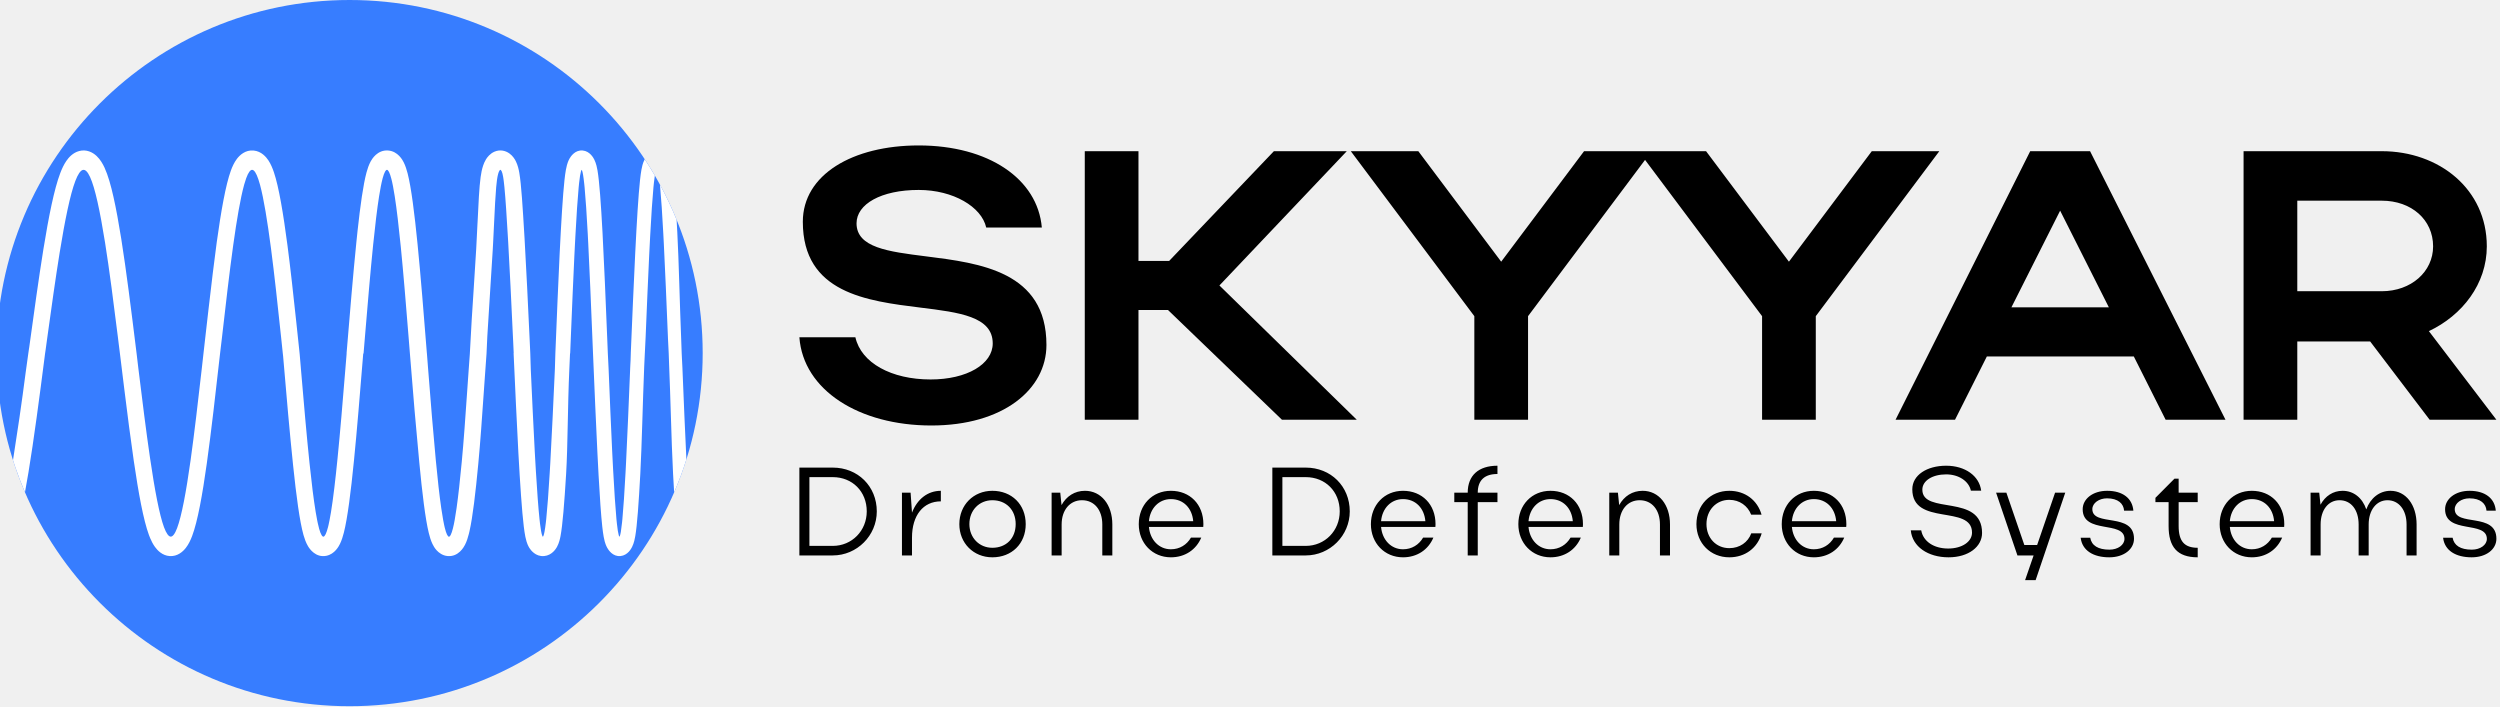
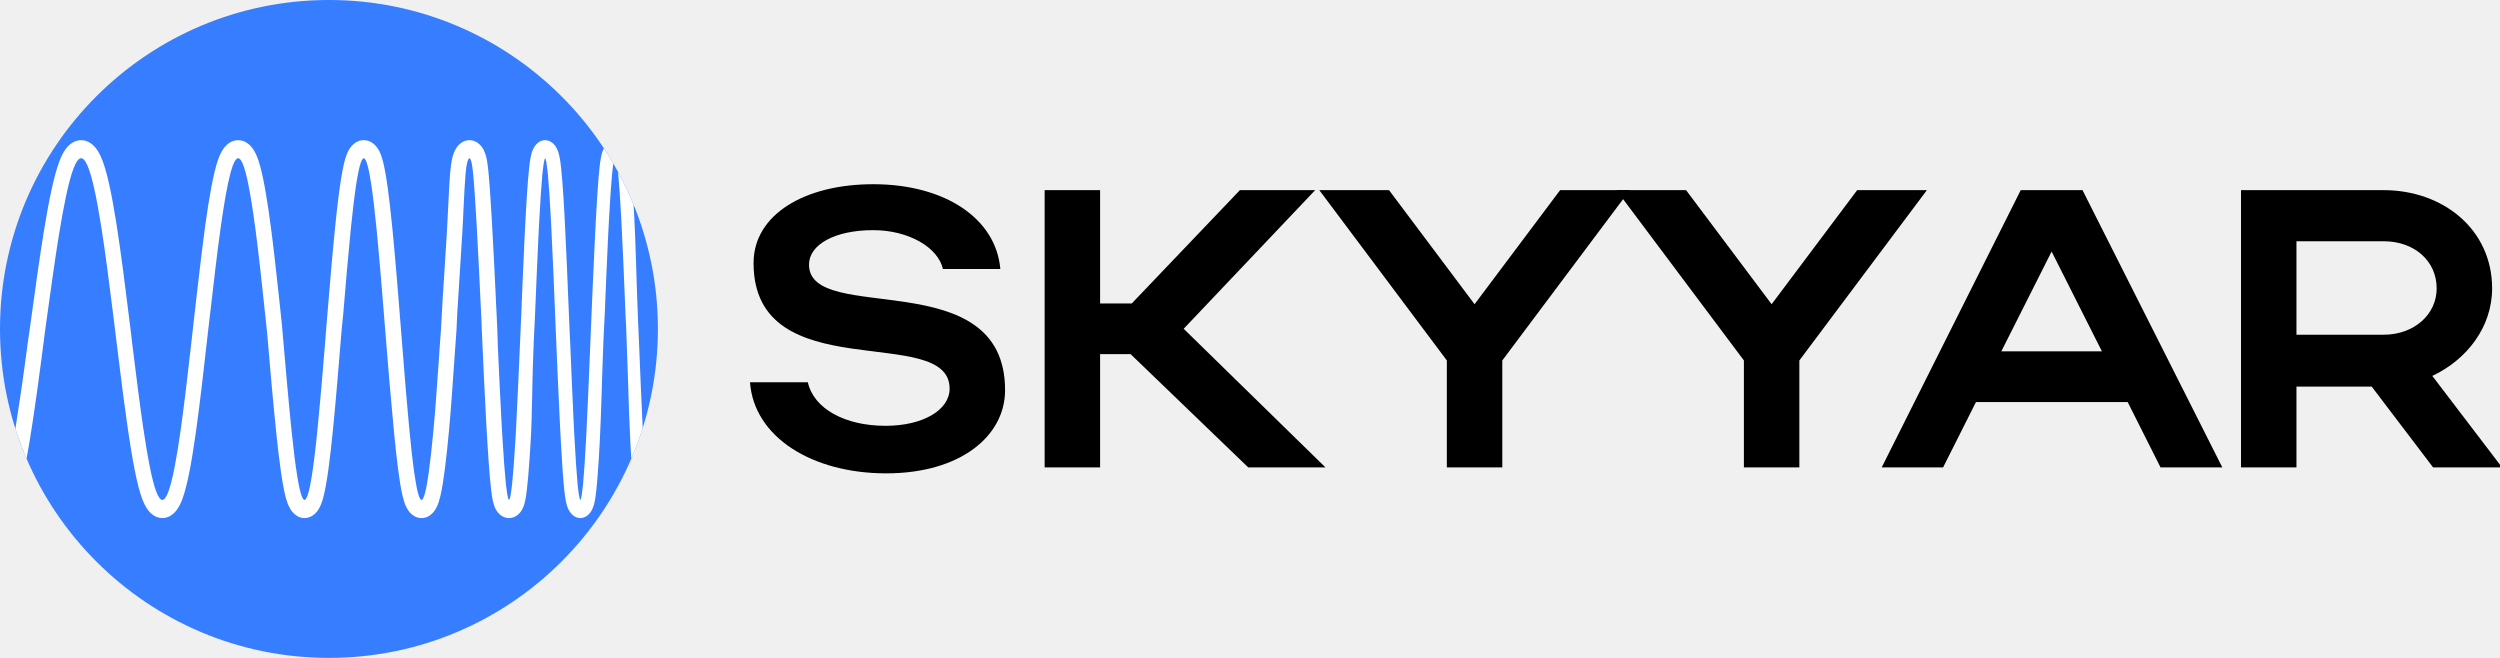
- <svg xmlns="http://www.w3.org/2000/svg" viewBox="0 0 177 50" width="177" height="50" fill="none">
+ <svg xmlns="http://www.w3.org/2000/svg" width="190" height="50" viewBox="0 0 190 50" fill="none">
+   <g clip-path="url(#clip0_262_168)">
+     <g clip-path="url(#clip1_262_168)">
+       <path d="M50 25C50 38.807 38.807 50 25 50C11.193 50 0 38.807 0 25C0 11.193 11.193 0 25 0C38.807 0 50 11.193 50 25Z" fill="#377DFF" />
+       <path fill-rule="evenodd" clip-rule="evenodd" d="M17.531 13.096C17.533 13.087 17.536 13.079 17.538 13.07L17.531 13.096Z" fill="white" />
+       <path fill-rule="evenodd" clip-rule="evenodd" d="M47.745 29.372V29.372C47.745 29.366 47.745 29.36 47.745 29.355C47.745 29.36 47.745 29.366 47.745 29.372Z" fill="white" />
+       <path d="M45.961 23.848C46.044 21.807 46.128 19.813 46.211 18.082C46.225 17.799 46.239 17.523 46.253 17.255C46.264 17.044 46.275 16.837 46.286 16.637C46.362 15.225 46.438 14.067 46.514 13.266C46.525 13.149 46.536 13.039 46.547 12.937C46.568 12.739 46.59 12.572 46.611 12.436L46.612 12.428C46.384 12.036 46.145 11.65 45.896 11.272C45.81 11.436 45.762 11.596 45.738 11.684C45.707 11.797 45.683 11.912 45.664 12.016C45.626 12.226 45.593 12.475 45.563 12.748C45.446 13.826 45.333 15.705 45.22 17.995L45.22 17.998C45.119 20.082 45.01 22.543 44.91 25.001C44.909 25.02 44.865 26.092 44.865 26.11L44.864 26.117C44.864 26.133 44.863 26.149 44.862 26.165C44.765 28.541 44.67 30.845 44.574 32.757C44.562 32.999 44.55 33.235 44.537 33.464C44.463 34.84 44.389 35.96 44.316 36.743C44.307 36.831 44.299 36.915 44.291 36.995C44.262 37.269 44.234 37.491 44.205 37.656C44.183 37.785 44.161 37.878 44.139 37.936C44.128 37.966 44.118 37.984 44.11 37.994C44.108 37.997 44.106 37.998 44.105 37.999L44.104 37.998C44.104 37.998 44.102 37.997 44.101 37.996C44.098 37.992 44.093 37.986 44.088 37.977C44.078 37.959 44.068 37.932 44.057 37.895C44.035 37.822 44.013 37.716 43.99 37.575C43.969 37.439 43.948 37.272 43.926 37.075C43.915 36.973 43.904 36.863 43.893 36.745C43.817 35.946 43.742 34.788 43.666 33.376L43.659 33.255C43.65 33.093 43.641 32.927 43.632 32.759C43.62 32.522 43.608 32.278 43.596 32.029L43.596 32.029L43.596 32.029L43.595 32.021L43.595 32.017L43.591 31.931C43.508 30.2 43.424 28.206 43.34 26.165L43.309 25.522L43.309 25.517C43.294 25.204 43.279 24.892 43.278 24.868C43.265 24.543 43.252 24.219 43.238 23.896C43.128 21.184 43.019 18.543 42.908 16.465C42.799 14.437 42.684 12.832 42.552 12.067C42.526 11.914 42.467 11.581 42.324 11.298C42.296 11.241 42.219 11.094 42.087 10.954C41.954 10.815 41.763 10.682 41.509 10.657C41.233 10.629 41.017 10.739 40.861 10.872C40.706 11.005 40.61 11.161 40.57 11.232C40.469 11.412 40.416 11.593 40.389 11.688C40.358 11.802 40.334 11.918 40.315 12.023C40.277 12.233 40.244 12.483 40.214 12.757C40.096 13.836 39.983 15.715 39.87 18.005V18.008C39.77 20.092 39.669 22.553 39.569 25.012C39.461 27.387 39.319 30.845 39.212 32.757C39.198 32.999 39.184 33.235 39.17 33.464C39.088 34.84 39.006 35.96 38.923 36.743C38.914 36.831 38.905 36.915 38.896 36.995C38.864 37.269 38.832 37.49 38.8 37.655C38.775 37.784 38.751 37.877 38.727 37.935C38.715 37.965 38.703 37.983 38.694 37.993C38.69 37.998 38.688 37.999 38.686 38H38.685C38.682 37.999 38.675 37.995 38.663 37.976C38.652 37.958 38.64 37.931 38.628 37.894C38.604 37.822 38.579 37.715 38.554 37.574C38.53 37.438 38.507 37.272 38.483 37.075C38.47 36.973 38.458 36.863 38.445 36.745C38.361 35.945 38.277 34.787 38.192 33.376C38.18 33.175 38.168 32.969 38.155 32.758C38.14 32.49 38.124 32.214 38.108 31.931C38.015 30.2 37.922 28.206 37.829 26.165C37.821 25.988 37.817 25.809 37.813 25.631L37.812 25.59C37.807 25.397 37.802 25.204 37.794 25.012L37.754 24.152C37.63 21.522 37.509 18.942 37.387 16.869L37.382 16.776C37.379 16.72 37.375 16.664 37.372 16.609L37.371 16.607C37.255 14.664 37.158 13.059 37.018 12.24C36.978 12.004 36.909 11.695 36.771 11.417C36.702 11.281 36.564 11.045 36.319 10.867C36.028 10.656 35.641 10.576 35.259 10.74C34.938 10.878 34.75 11.133 34.66 11.278C34.561 11.437 34.497 11.598 34.455 11.723C34.37 11.975 34.316 12.258 34.278 12.537C34.18 13.245 34.124 14.405 34.059 15.772L34.059 15.772V15.774L33.966 17.613C33.919 18.438 33.86 19.34 33.798 20.289L33.797 20.309L33.797 20.31C33.699 21.799 33.594 23.405 33.516 25.012C33.487 25.394 33.46 25.784 33.433 26.166C33.397 26.683 33.361 27.198 33.326 27.707L33.323 27.753C33.199 29.538 33.081 31.247 32.941 32.707C32.82 34.002 32.697 35.113 32.575 35.977C32.53 36.29 32.486 36.571 32.441 36.816C32.421 36.926 32.402 37.03 32.381 37.126C32.36 37.23 32.337 37.325 32.316 37.411C32.264 37.618 32.212 37.77 32.162 37.868C32.136 37.918 32.112 37.952 32.089 37.974C32.066 37.994 32.047 38.001 32.031 37.999C32.014 37.998 31.994 37.988 31.97 37.962C31.946 37.936 31.921 37.897 31.895 37.843C31.844 37.736 31.791 37.575 31.739 37.36C31.725 37.304 31.711 37.244 31.697 37.18C31.697 37.179 31.697 37.177 31.697 37.176L31.626 36.818C31.581 36.573 31.535 36.292 31.49 35.979C31.361 35.084 31.232 33.923 31.104 32.569C30.924 30.696 30.743 28.46 30.564 26.166C30.534 25.782 30.502 25.389 30.472 25.003L30.472 25.003C30.255 22.277 30.037 19.532 29.814 17.296C29.595 15.093 29.364 13.269 29.108 12.275C29.044 12.023 28.957 11.74 28.832 11.493C28.759 11.35 28.428 10.707 27.726 10.656C27.347 10.628 27.06 10.782 26.858 10.962C26.656 11.142 26.538 11.348 26.495 11.427C26.357 11.678 26.265 11.964 26.199 12.209C25.968 13.06 25.759 14.549 25.562 16.37L25.478 17.171C25.251 19.407 25.022 22.168 24.797 24.894C24.787 25.012 24.774 25.193 24.76 25.377C24.76 25.38 24.76 25.383 24.76 25.386C24.745 25.576 24.731 25.767 24.721 25.889L24.721 25.899L24.72 25.907L24.701 26.141C24.518 28.387 24.334 30.59 24.148 32.446C23.995 33.997 23.84 35.301 23.685 36.252C23.65 36.463 23.616 36.656 23.581 36.831C23.558 36.948 23.536 37.056 23.513 37.156C23.512 37.158 23.512 37.159 23.511 37.16C23.499 37.214 23.487 37.266 23.474 37.315C23.418 37.537 23.362 37.705 23.307 37.819C23.279 37.876 23.252 37.919 23.226 37.948C23.2 37.977 23.177 37.992 23.156 37.995C23.137 37.999 23.116 37.995 23.092 37.977C23.068 37.959 23.042 37.927 23.014 37.881C22.959 37.789 22.902 37.642 22.845 37.441C22.813 37.324 22.78 37.19 22.748 37.038C22.734 36.973 22.719 36.905 22.705 36.834C22.67 36.658 22.636 36.464 22.601 36.253C22.455 35.37 22.308 34.183 22.162 32.775C21.962 30.861 21.628 27.085 21.425 24.681L21.222 22.756C21.017 20.838 20.81 18.966 20.601 17.367C20.308 15.133 19.996 13.241 19.639 12.189C19.547 11.916 19.424 11.617 19.255 11.359C19.101 11.127 18.761 10.708 18.204 10.658C17.611 10.604 17.21 10.999 17.022 11.249C16.827 11.506 16.693 11.81 16.597 12.074L16.595 12.078C16.228 13.088 15.901 14.948 15.595 17.153C15.438 18.284 15.204 20.248 15.009 21.93C14.911 22.77 14.824 23.541 14.76 24.1C14.735 24.326 14.652 25.06 14.636 25.209L14.635 25.21C14.602 25.507 14.569 25.805 14.535 26.101C14.273 28.424 14.009 30.688 13.745 32.579C13.429 34.835 13.108 36.547 12.788 37.392C12.708 37.603 12.628 37.757 12.55 37.857C12.471 37.958 12.398 37.998 12.33 37.993C12.261 37.989 12.186 37.938 12.105 37.825C12.025 37.714 11.943 37.549 11.861 37.327C11.534 36.44 11.203 34.691 10.869 32.403C10.598 30.55 10.325 28.354 10.047 26.1L9.919 25.01C9.918 25.001 9.916 24.992 9.915 24.983L9.883 24.723C9.541 21.947 9.192 19.158 8.835 16.912C8.656 15.79 8.474 14.789 8.287 13.957C8.105 13.15 7.9 12.412 7.653 11.875L7.652 11.874C7.529 11.607 7.352 11.291 7.091 11.046C6.801 10.773 6.365 10.559 5.856 10.694C5.409 10.812 5.114 11.15 4.946 11.394C4.769 11.652 4.63 11.954 4.518 12.25C4.085 13.38 3.694 15.355 3.32 17.66L3.319 17.663C2.989 19.717 2.654 22.152 2.32 24.584C2.234 25.212 2.118 25.978 2.072 26.329C1.792 28.506 1.458 30.765 1.17 32.583C1.224 32.752 1.279 32.92 1.336 33.087C1.531 33.656 1.745 34.216 1.978 34.765C1.991 34.796 2.004 34.827 2.018 34.857C2.102 34.407 2.186 33.927 2.269 33.424C2.64 31.178 3.051 28.079 3.406 25.303L3.473 24.811L3.604 23.863C3.895 21.75 4.183 19.689 4.468 17.917C4.847 15.585 5.218 13.769 5.585 12.811C5.676 12.571 5.767 12.387 5.856 12.257C5.946 12.126 6.032 12.054 6.114 12.033C6.193 12.012 6.274 12.036 6.36 12.117C6.447 12.198 6.535 12.335 6.624 12.528C6.802 12.915 6.979 13.52 7.156 14.307C7.333 15.093 7.509 16.059 7.685 17.164C7.993 19.097 8.295 21.446 8.595 23.863L8.602 23.921L8.618 24.046C8.654 24.337 8.69 24.628 8.726 24.92L8.738 25.017L9.051 27.555C9.273 29.345 9.494 31.074 9.714 32.583L9.722 32.638L9.722 32.639C10.053 34.898 10.402 36.814 10.794 37.88L10.796 37.884L10.88 38.096C10.97 38.31 11.081 38.529 11.219 38.721C11.394 38.964 11.739 39.336 12.264 39.371C12.814 39.408 13.2 39.055 13.403 38.796C13.605 38.538 13.746 38.229 13.849 37.958C14.242 36.922 14.582 35.029 14.893 32.805C15.209 30.545 15.523 27.768 15.831 25.016C15.853 24.823 15.877 24.629 15.9 24.436C15.924 24.243 15.947 24.049 15.969 23.856C16.234 21.529 16.498 19.261 16.76 17.372C17.017 15.52 17.273 14.042 17.526 13.116L17.529 13.105L17.531 13.096C17.533 13.087 17.536 13.079 17.538 13.07C17.586 12.897 17.634 12.744 17.682 12.613C17.759 12.405 17.834 12.253 17.908 12.156C17.982 12.057 18.05 12.02 18.112 12.026C18.175 12.032 18.244 12.083 18.318 12.195C18.392 12.307 18.466 12.472 18.541 12.693C18.579 12.806 18.618 12.933 18.656 13.074C18.66 13.089 18.664 13.104 18.669 13.12C18.925 14.08 19.18 15.633 19.435 17.575C19.675 19.412 19.913 21.619 20.149 23.856C20.167 24.023 20.198 24.313 20.224 24.561L20.265 24.948C20.267 24.96 20.268 24.973 20.269 24.985C20.281 25.094 20.291 25.189 20.295 25.222C20.527 27.991 20.77 30.734 21.001 32.943C21.227 35.115 21.467 36.912 21.735 37.87L21.736 37.876C21.805 38.118 21.903 38.414 22.056 38.67C22.115 38.769 22.251 38.974 22.464 39.138C22.679 39.301 22.972 39.423 23.342 39.353C23.959 39.237 24.248 38.655 24.323 38.499C24.443 38.252 24.529 37.969 24.595 37.708C24.855 36.685 25.09 34.836 25.31 32.606C25.524 30.464 25.736 27.87 25.945 25.298L25.955 25.169C25.988 24.779 26.055 24.235 26.087 23.846C26.281 21.515 26.476 19.229 26.669 17.329C26.808 15.955 26.949 14.787 27.088 13.901C27.13 13.641 27.171 13.406 27.212 13.196C27.231 13.097 27.25 13.003 27.27 12.916C27.294 12.806 27.319 12.706 27.343 12.616C27.399 12.409 27.455 12.257 27.509 12.158C27.536 12.109 27.562 12.074 27.587 12.052C27.611 12.031 27.632 12.024 27.651 12.025C27.669 12.027 27.691 12.037 27.716 12.063C27.741 12.088 27.767 12.127 27.794 12.181C27.849 12.288 27.904 12.449 27.959 12.663C27.976 12.729 27.992 12.799 28.009 12.874C28.032 12.974 28.054 13.082 28.077 13.198C28.117 13.408 28.157 13.643 28.198 13.903C28.34 14.816 28.482 16.026 28.624 17.452C28.809 19.32 28.993 21.55 29.176 23.839C29.207 24.23 29.238 24.622 29.27 25.015C29.482 27.742 29.719 30.486 29.934 32.721C30.143 34.929 30.365 36.746 30.608 37.737C30.669 37.988 30.751 38.269 30.868 38.514C30.927 38.636 31.022 38.808 31.168 38.967C31.316 39.129 31.579 39.339 31.947 39.37C32.332 39.401 32.62 39.238 32.82 39.05C33.02 38.862 33.133 38.648 33.17 38.577C33.299 38.328 33.383 38.043 33.444 37.8L33.49 37.609C33.717 36.606 33.919 34.898 34.111 32.859C34.254 31.365 34.376 29.603 34.501 27.789L34.502 27.777L34.502 27.776L34.525 27.442C34.579 26.661 34.634 25.874 34.692 25.096C34.712 24.695 34.73 24.216 34.752 23.821C34.818 22.654 34.893 21.512 34.964 20.424V20.423C35.026 19.47 35.086 18.557 35.135 17.703C35.145 17.516 35.155 17.331 35.165 17.15C35.187 16.722 35.216 16.127 35.234 15.742C35.282 14.73 35.323 13.882 35.379 13.257C35.396 13.069 35.414 12.901 35.434 12.755C35.441 12.708 35.447 12.663 35.454 12.621L35.455 12.618L35.48 12.48C35.506 12.351 35.534 12.249 35.564 12.174C35.584 12.124 35.604 12.088 35.623 12.063C35.642 12.038 35.659 12.028 35.671 12.026C35.682 12.024 35.695 12.026 35.712 12.041C35.729 12.057 35.748 12.084 35.767 12.125C35.804 12.206 35.84 12.334 35.869 12.509L35.895 12.671L35.919 12.856L35.92 12.859C35.935 12.98 35.95 13.115 35.964 13.262C36.047 14.103 36.122 15.345 36.214 16.873C36.324 18.795 36.452 21.408 36.565 23.821L36.568 23.891L36.574 24.011C36.578 24.085 36.581 24.16 36.585 24.234L36.613 25.014C36.724 27.473 36.836 29.934 36.948 32.018V32.02C37.075 34.311 37.201 36.19 37.332 37.269C37.365 37.542 37.402 37.793 37.444 38.003C37.466 38.108 37.493 38.224 37.527 38.338C37.557 38.434 37.617 38.615 37.73 38.795C37.817 38.934 38.161 39.424 38.773 39.37C39.336 39.319 39.617 38.841 39.679 38.729C39.838 38.446 39.904 38.112 39.934 37.959C40.081 37.194 40.209 35.589 40.33 33.561C40.392 32.522 40.419 31.341 40.445 30.082L40.449 29.866L40.449 29.865C40.474 28.67 40.5 27.407 40.558 26.13C40.575 25.765 40.591 25.399 40.608 25.034C40.624 24.648 40.65 24.244 40.666 23.86C40.749 21.819 40.833 19.826 40.916 18.095L40.92 18.008L40.92 18.006L40.921 18.004C40.933 17.753 40.945 17.507 40.958 17.267C40.969 17.057 40.979 16.851 40.99 16.65C41.067 15.239 41.142 14.08 41.218 13.28C41.229 13.163 41.24 13.053 41.251 12.951C41.273 12.754 41.294 12.587 41.316 12.451C41.338 12.31 41.36 12.203 41.382 12.13C41.393 12.094 41.403 12.067 41.413 12.049C41.418 12.04 41.422 12.034 41.426 12.03C41.427 12.029 41.429 12.027 41.43 12.027L41.43 12.027C41.431 12.027 41.433 12.029 41.436 12.032C41.444 12.041 41.454 12.06 41.464 12.089C41.486 12.148 41.508 12.241 41.53 12.37C41.558 12.535 41.587 12.757 41.616 13.031C41.624 13.11 41.632 13.194 41.641 13.282C41.715 14.066 41.788 15.186 41.862 16.562C41.875 16.791 41.887 17.026 41.899 17.268C41.996 19.18 42.091 21.485 42.188 23.86L42.234 25.014C42.334 27.473 42.445 29.933 42.545 32.018V32.02L42.63 33.655C42.715 35.2 42.801 36.46 42.889 37.269C42.919 37.542 42.952 37.792 42.99 38.003C43.009 38.108 43.033 38.223 43.064 38.337C43.09 38.433 43.144 38.614 43.245 38.794C43.285 38.864 43.382 39.021 43.537 39.154C43.692 39.287 43.908 39.396 44.184 39.369C44.438 39.344 44.628 39.211 44.761 39.071C44.894 38.932 44.971 38.785 44.999 38.728C45.142 38.445 45.201 38.112 45.227 37.959C45.359 37.194 45.474 35.588 45.583 33.56C45.694 31.483 45.75 28.63 45.86 25.92C45.875 25.558 45.889 25.357 45.904 25.001H45.904C45.92 24.616 45.945 24.231 45.961 23.848Z" fill="white" />
+       <path d="M46.99 13.268C47.064 14.052 47.138 15.173 47.212 16.549C47.224 16.778 47.237 17.014 47.249 17.256C47.346 19.168 47.44 21.472 47.537 23.848L47.542 23.957C47.556 24.304 47.58 24.653 47.594 25.001C47.601 25.187 47.605 25.314 47.609 25.447C47.614 25.581 47.618 25.715 47.625 25.901C47.667 26.912 47.7 27.942 47.732 28.944C47.736 29.081 47.74 29.218 47.745 29.355L47.745 29.372V29.372C47.793 30.901 47.839 32.349 47.903 33.542C47.928 34.006 47.953 34.449 47.979 34.864C48.305 34.104 48.595 33.325 48.846 32.528C48.754 30.659 48.662 28.437 48.569 26.149C48.553 25.777 48.496 24.466 48.481 24.096C48.37 21.384 48.315 18.533 48.203 16.455C48.186 16.144 48.169 15.842 48.152 15.552C47.803 14.697 47.408 13.866 46.97 13.062C46.977 13.128 46.984 13.197 46.99 13.268Z" fill="white" />
+     </g>
+     <path d="M76.386 29.653C76.386 33.145 72.984 35.975 67.355 35.975C61.696 35.975 57.301 33.205 57 29.051H61.395C61.846 31.068 64.225 32.362 67.295 32.362C70.155 32.362 72.171 31.158 72.171 29.533C72.171 24.506 57.271 29.623 57.271 19.99C57.271 16.288 61.184 14 66.362 14C71.84 14 75.694 16.619 76.025 20.442H71.66C71.299 18.816 69.071 17.492 66.362 17.492C63.412 17.492 61.485 18.606 61.485 20.111C61.485 24.777 76.386 19.9 76.386 29.653Z" fill="black" />
+     <path d="M83.607 26.914V35.523H79.393V14.451H83.607V23.061H86.015L94.233 14.451H99.953L89.959 24.987L100.735 35.523H94.865L85.925 26.914H83.607Z" fill="black" />
+     <path d="M109.96 27.395L100.267 14.451H105.565L112.067 23.121L118.569 14.451H123.867L114.174 27.395V35.523H109.96V27.395Z" fill="black" />
+     <path d="M132.536 27.395L122.843 14.451H128.141L134.643 23.121L141.145 14.451H146.443L136.751 27.395V35.523H132.536V27.395Z" fill="black" />
+     <path d="M143.009 35.523L153.575 14.451H158.271L168.897 35.523H164.201L161.703 30.556H150.174L147.675 35.523H143.009ZM152.1 26.703H159.746L155.923 19.117L152.1 26.703Z" fill="black" />
+     <path d="M184.916 35.523L180.25 29.382H174.531V35.523H170.317V14.451H181.153C185.669 14.451 189.401 17.432 189.401 21.917C189.401 24.867 187.475 27.335 184.856 28.57L190.154 35.523H184.916ZM185.187 21.917C185.187 19.84 183.501 18.335 181.153 18.335H174.531V25.439H181.153C183.471 25.439 185.187 23.904 185.187 21.917Z" fill="black" />
+   </g>
  <defs>
-     <clipPath id="clipPath_0">
-       <rect width="120.5" height="29" x="56" y="10.5" fill="rgb(255,255,255)" />
+     <clipPath id="clip0_262_168">
+       <rect width="190" height="50" fill="white" />
    </clipPath>
-     <clipPath id="clipPath_1">
-       <rect width="120.15" height="28.739" x="56.596" y="10.695" fill="rgb(255,255,255)" />
+     <clipPath id="clip1_262_168">
+       <rect width="50" height="50" fill="white" />
    </clipPath>
  </defs>
-   <rect id="NEW_logo" width="177" height="50" x="0" y="0" fill="rgb(255,255,255)" fill-opacity="0" />
-   <path id="bg" d="M49.75 25C49.75 38.807 38.557 50 24.75 50C10.943 50 -0.25 38.807 -0.25 25C-0.25 11.193 10.943 0 24.75 0C38.557 0 49.75 11.193 49.75 25Z" fill="rgb(55,125,255)" fill-rule="nonzero" />
-   <path id="chirp" d="M45.711 23.847C45.795 21.806 45.878 19.812 45.962 18.081C45.976 17.798 45.989 17.522 46.004 17.254C46.014 17.043 46.025 16.837 46.036 16.636C46.113 15.225 46.188 14.066 46.264 13.266C46.275 13.148 46.286 13.038 46.297 12.936C46.319 12.738 46.34 12.571 46.362 12.435L46.363 12.427C46.134 12.035 45.895 11.649 45.646 11.271C45.56 11.435 45.513 11.595 45.488 11.683C45.457 11.796 45.434 11.911 45.414 12.015C45.376 12.225 45.344 12.474 45.314 12.747C45.197 13.826 45.084 15.704 44.97 17.995L44.97 17.997C44.87 20.081 44.76 22.542 44.66 25.001L44.661 25.001C44.654 25.173 44.653 25.362 44.644 25.533L44.64 25.599L44.64 25.599L44.634 25.713C44.628 25.827 44.622 25.941 44.617 26.055L44.613 26.165C44.516 28.54 44.421 30.845 44.324 32.757C44.312 32.998 44.3 33.234 44.288 33.463C44.214 34.839 44.14 35.959 44.066 36.743C44.058 36.831 44.049 36.914 44.041 36.994C44.012 37.268 43.984 37.49 43.956 37.655C43.933 37.784 43.911 37.877 43.89 37.936C43.879 37.965 43.869 37.983 43.861 37.993C43.858 37.996 43.856 37.997 43.855 37.998L43.855 37.998C43.855 37.998 43.853 37.996 43.852 37.995C43.848 37.991 43.843 37.985 43.838 37.976C43.828 37.958 43.818 37.931 43.807 37.895C43.785 37.822 43.763 37.715 43.741 37.574C43.719 37.438 43.698 37.272 43.677 37.074C43.666 36.972 43.654 36.862 43.643 36.745C43.568 35.945 43.493 34.787 43.416 33.376L43.409 33.254C43.401 33.092 43.392 32.926 43.383 32.758C43.37 32.521 43.358 32.277 43.346 32.028L43.346 32.02L43.346 32.016L43.341 31.931C43.258 30.199 43.174 28.206 43.091 26.165C43.083 25.981 43.074 25.796 43.064 25.612L43.062 25.588L43.062 25.571C43.052 25.384 43.042 25.198 43.034 25.011L42.989 23.895C42.878 21.184 42.77 18.542 42.658 16.465C42.549 14.437 42.435 12.831 42.303 12.066C42.276 11.913 42.217 11.58 42.075 11.297C42.046 11.241 41.97 11.093 41.837 10.954C41.704 10.814 41.514 10.681 41.259 10.656C40.983 10.629 40.767 10.738 40.612 10.871C40.457 11.004 40.36 11.161 40.321 11.231C40.22 11.411 40.166 11.592 40.14 11.688C40.108 11.802 40.084 11.917 40.065 12.022C40.027 12.232 39.994 12.483 39.964 12.756C39.847 13.835 39.734 15.714 39.621 18.005L39.621 18.007C39.52 20.092 39.42 22.552 39.32 25.011C39.312 25.186 39.308 25.36 39.304 25.534C39.3 25.708 39.296 25.882 39.288 26.055L39.284 26.165C39.175 28.54 39.07 30.845 38.962 32.757C38.948 32.998 38.935 33.234 38.921 33.463C38.838 34.839 38.756 35.959 38.674 36.743C38.664 36.831 38.655 36.914 38.646 36.994C38.614 37.268 38.582 37.489 38.55 37.654C38.525 37.784 38.501 37.876 38.477 37.935C38.465 37.964 38.454 37.983 38.445 37.992C38.441 37.997 38.438 37.999 38.437 37.999L38.435 37.999C38.433 37.998 38.425 37.994 38.413 37.975C38.403 37.957 38.391 37.93 38.378 37.894C38.354 37.821 38.33 37.714 38.305 37.573C38.281 37.438 38.257 37.271 38.233 37.074C38.221 36.972 38.208 36.862 38.196 36.744C38.112 35.944 38.028 34.786 37.942 33.375C37.93 33.174 37.918 32.968 37.906 32.757C37.89 32.489 37.874 32.213 37.859 31.93C37.766 30.199 37.673 28.206 37.58 26.165C37.571 25.987 37.567 25.809 37.563 25.63L37.562 25.589C37.557 25.397 37.553 25.204 37.544 25.011L37.504 24.151C37.381 21.521 37.259 18.941 37.138 16.868L37.132 16.776C37.129 16.719 37.125 16.663 37.122 16.608L37.122 16.606C37.005 14.663 36.909 13.058 36.768 12.239C36.728 12.003 36.66 11.694 36.521 11.417C36.453 11.28 36.315 11.044 36.07 10.867C35.778 10.655 35.391 10.575 35.009 10.739C34.689 10.877 34.5 11.133 34.41 11.277C34.312 11.436 34.248 11.598 34.206 11.723C34.121 11.974 34.066 12.257 34.028 12.537C33.93 13.244 33.875 14.405 33.81 15.771L33.809 15.772L33.809 15.773L33.716 17.612C33.669 18.437 33.611 19.339 33.548 20.288L33.547 20.308L33.547 20.309C33.449 21.799 33.344 23.404 33.266 25.011C33.266 25.013 33.266 25.015 33.267 25.018C33.238 25.4 33.211 25.784 33.184 26.166C33.147 26.683 33.111 27.197 33.076 27.706L33.073 27.752C32.95 29.537 32.831 31.246 32.692 32.707C32.57 34.002 32.448 35.112 32.325 35.977C32.281 36.29 32.236 36.57 32.192 36.815C32.172 36.926 32.152 37.03 32.132 37.126C32.11 37.23 32.088 37.324 32.066 37.41C32.014 37.617 31.963 37.769 31.912 37.868C31.887 37.917 31.862 37.952 31.839 37.973C31.817 37.994 31.797 38 31.781 37.999C31.764 37.997 31.744 37.987 31.72 37.961C31.696 37.935 31.671 37.896 31.645 37.842C31.594 37.735 31.542 37.574 31.489 37.359C31.475 37.303 31.462 37.243 31.448 37.179L31.447 37.175L31.376 36.817C31.331 36.572 31.286 36.291 31.241 35.979C31.111 35.083 30.982 33.923 30.854 32.568C30.674 30.695 30.494 28.459 30.314 26.165C30.284 25.781 30.254 25.396 30.224 25.01L30.223 25.007L30.222 25.002C30.005 22.277 29.787 19.531 29.564 17.296C29.345 15.092 29.115 13.268 28.859 12.274C28.794 12.022 28.707 11.74 28.582 11.492C28.51 11.349 28.179 10.706 27.477 10.655C27.098 10.627 26.811 10.782 26.608 10.961C26.407 11.141 26.288 11.347 26.245 11.426C26.108 11.677 26.016 11.963 25.949 12.209C25.719 13.059 25.51 14.548 25.312 16.369L25.229 17.17C25.002 19.407 24.772 22.167 24.547 24.893L24.538 25.01C24.537 25.015 24.539 25.021 24.542 25.026L24.531 25.159L24.531 25.164L24.47 25.906L24.451 26.14C24.268 28.386 24.085 30.589 23.899 32.445C23.745 33.996 23.59 35.3 23.435 36.252C23.401 36.462 23.366 36.656 23.331 36.831C23.309 36.947 23.286 37.056 23.263 37.155C23.263 37.157 23.262 37.158 23.262 37.16C23.249 37.214 23.237 37.265 23.225 37.314C23.168 37.536 23.112 37.704 23.057 37.819C23.029 37.876 23.002 37.918 22.976 37.947C22.95 37.977 22.927 37.991 22.907 37.995C22.887 37.998 22.866 37.994 22.843 37.976C22.818 37.958 22.792 37.927 22.765 37.88C22.709 37.788 22.653 37.642 22.596 37.44C22.563 37.324 22.531 37.189 22.498 37.037C22.484 36.972 22.47 36.904 22.456 36.833C22.421 36.658 22.386 36.463 22.351 36.252C22.205 35.369 22.059 34.183 21.912 32.774C21.712 30.861 21.51 28.544 21.307 26.14L21.301 26.07L21.301 26.068L21.301 26.065C21.273 25.738 21.245 25.408 21.218 25.079L21.21 25.009L21.21 25.006C21.198 24.898 21.187 24.789 21.176 24.68L20.972 22.756C20.768 20.838 20.561 18.965 20.352 17.366C20.058 15.133 19.746 13.24 19.39 12.189C19.297 11.916 19.175 11.616 19.005 11.358C18.852 11.127 18.512 10.708 17.954 10.657C17.361 10.603 16.961 10.998 16.772 11.248C16.578 11.505 16.444 11.81 16.347 12.073L16.346 12.077C15.978 13.088 15.651 14.947 15.345 17.152C15.188 18.283 14.954 20.247 14.759 21.929C14.662 22.77 14.574 23.54 14.511 24.1C14.485 24.327 14.463 24.519 14.447 24.668L14.436 24.764C14.427 24.843 14.42 24.904 14.415 24.946C14.413 24.966 14.411 24.982 14.41 24.993L14.409 25.005L14.409 25.008L14.408 25.009C14.367 25.373 14.326 25.738 14.286 26.1C14.023 28.423 13.759 30.687 13.495 32.579C13.18 34.834 12.858 36.547 12.538 37.391C12.458 37.602 12.379 37.757 12.3 37.856C12.222 37.957 12.148 37.997 12.08 37.993C12.011 37.988 11.936 37.937 11.855 37.825C11.775 37.714 11.694 37.548 11.611 37.326C11.284 36.439 10.954 34.691 10.619 32.402C10.348 30.55 10.075 28.353 9.798 26.1L9.669 25.009C9.668 25 9.667 24.991 9.665 24.982L9.633 24.722C9.291 21.946 8.942 19.157 8.585 16.911C8.406 15.79 8.224 14.788 8.037 13.956C7.856 13.149 7.651 12.412 7.403 11.874L7.403 11.873C7.28 11.607 7.102 11.29 6.841 11.045C6.551 10.773 6.115 10.558 5.606 10.693C5.159 10.812 4.865 11.149 4.697 11.394C4.519 11.652 4.381 11.954 4.269 12.249C3.836 13.379 3.444 15.354 3.07 17.66L3.07 17.662C2.739 19.716 2.405 22.152 2.07 24.584L2.07 24.586C2.07 24.587 2.069 24.59 2.069 24.593L2.064 24.621C2.061 24.645 2.055 24.678 2.049 24.716C2.04 24.778 2.029 24.851 2.02 24.916C2.018 24.931 2.015 24.946 2.013 24.961C1.927 25.589 1.868 25.977 1.823 26.329C1.543 28.505 1.209 30.765 0.92 32.582C0.974 32.751 1.03 32.919 1.087 33.087C1.281 33.656 1.495 34.215 1.729 34.764C1.742 34.795 1.755 34.826 1.768 34.856C1.853 34.406 1.936 33.926 2.019 33.423C2.39 31.177 2.802 28.079 3.156 25.302L3.189 25.043C3.191 25.034 3.192 25.025 3.193 25.016L3.224 24.81L3.354 23.862C3.645 21.75 3.934 19.688 4.219 17.917C4.597 15.584 4.968 13.768 5.335 12.81C5.426 12.57 5.517 12.386 5.606 12.256C5.696 12.125 5.783 12.053 5.864 12.032C5.943 12.011 6.024 12.036 6.11 12.116C6.197 12.198 6.285 12.334 6.374 12.527C6.553 12.914 6.73 13.52 6.907 14.306C7.083 15.093 7.259 16.058 7.436 17.164C7.743 19.096 8.046 21.445 8.346 23.862L8.353 23.92L8.368 24.045C8.404 24.336 8.441 24.628 8.477 24.919L8.489 25.016L8.801 27.554C9.023 29.345 9.245 31.073 9.465 32.583L9.472 32.637L9.473 32.638C9.803 34.897 10.152 36.813 10.545 37.879L10.547 37.883L10.63 38.095C10.721 38.31 10.831 38.528 10.97 38.72C11.144 38.963 11.489 39.335 12.015 39.37C12.565 39.407 12.95 39.054 13.153 38.795C13.356 38.537 13.497 38.228 13.6 37.957C13.992 36.922 14.333 35.028 14.643 32.804C14.959 30.545 15.273 27.767 15.582 25.015C15.603 24.822 15.627 24.628 15.651 24.435C15.674 24.242 15.698 24.048 15.72 23.856C15.984 21.528 16.248 19.26 16.51 17.371C16.767 15.52 17.023 14.041 17.276 13.115L17.279 13.104L17.288 13.069C17.337 12.896 17.385 12.743 17.433 12.612C17.509 12.405 17.584 12.252 17.658 12.155C17.733 12.057 17.801 12.019 17.862 12.025C17.925 12.031 17.995 12.082 18.069 12.194C18.142 12.306 18.217 12.472 18.291 12.692C18.33 12.805 18.368 12.932 18.407 13.073C18.411 13.088 18.415 13.103 18.419 13.119C18.675 14.079 18.93 15.633 19.185 17.574C19.425 19.411 19.664 21.618 19.9 23.856L19.974 24.56L20.008 24.881L20.018 24.979L20.021 25.006C20.021 25.009 20.022 25.011 20.022 25.013L20.022 25.015L20.045 25.221C20.277 27.991 20.52 30.734 20.751 32.942C20.977 35.114 21.217 36.912 21.485 37.87L21.486 37.875C21.555 38.117 21.654 38.413 21.806 38.669C21.865 38.769 22.001 38.974 22.215 39.137C22.429 39.301 22.723 39.423 23.093 39.353C23.709 39.236 23.998 38.654 24.074 38.499C24.194 38.251 24.279 37.968 24.346 37.707C24.605 36.684 24.84 34.835 25.061 32.606C25.275 30.464 25.486 27.869 25.695 25.297L25.716 25.038C25.729 25.037 25.74 25.027 25.741 25.014C25.773 24.624 25.806 24.234 25.838 23.845C26.031 21.514 26.226 19.229 26.419 17.329C26.559 15.954 26.699 14.786 26.839 13.9C26.88 13.641 26.921 13.405 26.962 13.195C26.981 13.096 27 13.002 27.02 12.915C27.044 12.805 27.069 12.705 27.093 12.615C27.149 12.408 27.205 12.256 27.259 12.157C27.286 12.108 27.312 12.073 27.337 12.051C27.361 12.03 27.382 12.023 27.401 12.024C27.42 12.026 27.442 12.037 27.467 12.062C27.492 12.088 27.518 12.127 27.545 12.18C27.599 12.287 27.654 12.448 27.709 12.663C27.726 12.728 27.743 12.798 27.76 12.873C27.782 12.973 27.805 13.081 27.827 13.197C27.867 13.407 27.908 13.643 27.948 13.902C28.09 14.815 28.232 16.025 28.374 17.451C28.56 19.319 28.743 21.55 28.926 23.838C28.957 24.229 28.989 24.622 29.02 25.014C29.233 27.741 29.469 30.485 29.684 32.72C29.893 34.928 30.116 36.745 30.358 37.736C30.419 37.988 30.501 38.268 30.619 38.513C30.677 38.635 30.772 38.808 30.918 38.966C31.067 39.128 31.329 39.338 31.698 39.369C32.083 39.401 32.37 39.237 32.57 39.049C32.77 38.861 32.883 38.648 32.92 38.576C33.049 38.327 33.134 38.042 33.195 37.799L33.241 37.608C33.468 36.605 33.669 34.897 33.861 32.858C34.004 31.365 34.126 29.602 34.251 27.788L34.252 27.776L34.252 27.775L34.275 27.441C34.33 26.661 34.385 25.873 34.442 25.095C34.443 25.081 34.444 25.067 34.445 25.053L34.447 25.013C34.466 24.613 34.48 24.215 34.502 23.82C34.568 22.653 34.643 21.512 34.714 20.423L34.714 20.422C34.777 19.469 34.837 18.556 34.885 17.703C34.896 17.515 34.906 17.331 34.915 17.149C34.937 16.721 34.966 16.126 34.984 15.742C35.033 14.73 35.073 13.881 35.129 13.256C35.146 13.068 35.164 12.9 35.184 12.755C35.191 12.708 35.198 12.663 35.205 12.62L35.205 12.617L35.23 12.479C35.256 12.35 35.285 12.248 35.314 12.173C35.334 12.124 35.354 12.087 35.373 12.062C35.393 12.037 35.409 12.027 35.421 12.025C35.432 12.023 35.445 12.025 35.462 12.041C35.479 12.056 35.498 12.083 35.517 12.124C35.555 12.205 35.59 12.333 35.62 12.508L35.645 12.67L35.67 12.856L35.67 12.858C35.685 12.98 35.7 13.114 35.714 13.261C35.797 14.102 35.872 15.344 35.964 16.872L35.969 16.962L35.98 17.146C36.091 19.068 36.202 21.407 36.315 23.82L36.335 24.233L36.37 24.994C36.365 24.999 36.363 25.006 36.363 25.013C36.475 27.472 36.587 29.933 36.699 32.018L36.699 32.02C36.825 34.31 36.952 36.189 37.083 37.269C37.116 37.542 37.152 37.792 37.195 38.002C37.216 38.108 37.243 38.224 37.278 38.337C37.307 38.433 37.368 38.614 37.48 38.794C37.568 38.933 37.911 39.423 38.523 39.369C39.086 39.319 39.367 38.84 39.43 38.729C39.589 38.445 39.655 38.111 39.684 37.959C39.831 37.193 39.959 35.588 40.081 33.56C40.143 32.521 40.169 31.34 40.195 30.082C40.221 28.823 40.247 27.484 40.309 26.129L40.358 25.033C40.364 25.028 40.369 25.021 40.369 25.013C40.385 24.628 40.4 24.243 40.416 23.86C40.499 21.819 40.583 19.825 40.666 18.094L40.671 18.007L40.671 18.006L40.671 18.003C40.683 17.752 40.696 17.506 40.708 17.267C40.719 17.056 40.73 16.85 40.741 16.649C40.817 15.238 40.893 14.079 40.968 13.279C40.979 13.162 40.99 13.052 41.001 12.95C41.023 12.753 41.044 12.586 41.066 12.451C41.088 12.31 41.111 12.202 41.132 12.13C41.143 12.093 41.154 12.066 41.163 12.048C41.168 12.039 41.173 12.033 41.176 12.029C41.178 12.028 41.179 12.027 41.18 12.026C41.181 12.027 41.184 12.028 41.186 12.031C41.194 12.041 41.204 12.059 41.215 12.088C41.236 12.147 41.258 12.24 41.28 12.369C41.309 12.534 41.337 12.756 41.366 13.03C41.374 13.11 41.383 13.193 41.391 13.281C41.465 14.065 41.539 15.185 41.613 16.561C41.625 16.79 41.637 17.026 41.649 17.268C41.746 19.179 41.841 21.484 41.938 23.86L41.942 23.969L41.985 25.013C42.085 27.472 42.195 29.933 42.295 32.017L42.295 32.02L42.38 33.654C42.465 35.2 42.551 36.459 42.639 37.269C42.669 37.542 42.702 37.792 42.74 38.002C42.759 38.107 42.783 38.223 42.814 38.337C42.841 38.432 42.895 38.613 42.996 38.793C43.035 38.864 43.132 39.02 43.287 39.153C43.443 39.286 43.658 39.396 43.934 39.368C44.188 39.343 44.379 39.21 44.512 39.07C44.644 38.931 44.721 38.784 44.749 38.728C44.892 38.444 44.951 38.111 44.977 37.958C45.11 37.193 45.224 35.587 45.333 33.56C45.445 31.482 45.5 28.629 45.611 25.919C45.626 25.557 45.639 25.356 45.654 25.001L45.655 25.001C45.67 24.615 45.696 24.23 45.711 23.847ZM46.962 16.548C46.889 15.172 46.815 14.052 46.741 13.267C46.734 13.196 46.727 13.127 46.721 13.061C47.158 13.866 47.554 14.697 47.903 15.551C47.92 15.841 47.937 16.143 47.953 16.454C48.065 18.532 48.12 21.383 48.231 24.095C48.246 24.466 48.247 24.628 48.263 25.001C48.269 25.155 48.277 25.305 48.285 25.459L48.289 25.52L48.289 25.52L48.292 25.585C48.3 25.736 48.308 25.888 48.315 26.039L48.319 26.148C48.412 28.436 48.504 30.659 48.597 32.528C48.346 33.324 48.056 34.103 47.729 34.863C47.703 34.448 47.678 34.005 47.653 33.541C47.589 32.348 47.544 30.901 47.496 29.371C47.46 28.236 47.423 27.055 47.376 25.901C47.368 25.714 47.364 25.581 47.36 25.447C47.356 25.314 47.352 25.186 47.344 25.001C47.33 24.652 47.306 24.304 47.292 23.956L47.288 23.847C47.191 21.472 47.096 19.167 46.999 17.255C46.987 17.013 46.975 16.777 46.962 16.548Z" fill="rgb(255,255,255)" fill-rule="evenodd" />
-   <g id="txt" customFrame="url(#clipPath_0)">
-     <rect id="txt" width="120.5" height="29" x="56" y="10.5" />
-     <g id="Frame 6776" customFrame="url(#clipPath_1)">
-       <rect id="Frame 6776" width="120.15" height="28.739" x="56.596" y="10.695" />
-       <path id="SKYYAR" d="M74.088 24.421C74.088 27.572 71.019 30.125 65.939 30.125C60.833 30.125 56.867 27.627 56.596 23.878L60.561 23.878C60.969 25.698 63.115 26.866 65.885 26.866C68.466 26.866 70.285 25.779 70.285 24.313C70.285 22.41 67.92 22.118 65.174 21.779C61.372 21.309 56.84 20.749 56.84 15.702C56.84 12.361 60.371 10.297 65.043 10.297C69.987 10.297 73.463 12.66 73.762 16.11L69.824 16.11C69.498 14.643 67.488 13.448 65.043 13.448C62.381 13.448 60.643 14.453 60.643 15.811C60.643 17.532 62.891 17.814 65.548 18.148C69.39 18.63 74.088 19.219 74.088 24.421ZM80.604 29.718L80.604 21.95L82.696 21.95L90.763 29.718L96.06 29.718L86.335 20.211L95.353 10.704L90.192 10.704L82.777 18.473L80.604 18.473L80.604 10.704L76.802 10.704L76.802 29.718L80.604 29.718ZM104.383 22.384L95.637 10.704L100.417 10.704L106.284 18.527L112.152 10.704L120.789 10.704L126.656 18.527L132.523 10.704L137.304 10.704L128.558 22.384L128.558 29.718L124.755 29.718L124.755 22.384L116.47 11.321L108.186 22.384L108.186 29.718L104.383 29.718L104.383 22.384ZM143.739 10.704L147.977 10.704L157.565 29.718L153.327 29.718L151.073 25.236L140.67 25.236L138.415 29.718L134.205 29.718L143.739 10.704ZM167.809 24.177L172.019 29.718L176.745 29.718L171.965 23.444C174.328 22.33 176.066 20.103 176.066 17.441C176.066 13.393 172.698 10.704 168.624 10.704L158.845 10.704L158.845 29.718L162.648 29.718L162.648 24.177L167.809 24.177ZM168.624 14.208C170.743 14.208 172.264 15.566 172.264 17.441C172.264 19.233 170.715 20.619 168.624 20.619L162.648 20.619L162.648 14.208L168.624 14.208ZM149.307 21.759L145.858 14.915L142.408 21.759L149.307 21.759Z" fill="rgb(0,0,0)" fill-rule="evenodd" />
-       <path id="Drone Defence Systems" d="M104.625 34.883L106.02 34.883L106.02 35.549L104.625 35.549L104.625 39.325L103.914 39.325L103.914 35.549L102.964 35.549L102.964 34.883L103.914 34.883C103.914 33.657 104.687 32.973 106.02 32.973L106.02 33.559C105.105 33.559 104.625 34.003 104.625 34.883ZM140.33 37.734C140.33 38.703 139.38 39.458 137.958 39.458C136.501 39.458 135.391 38.703 135.284 37.548L136.022 37.548C136.164 38.338 136.919 38.836 137.931 38.836C138.909 38.836 139.619 38.356 139.619 37.708C139.619 35.7 135.391 37.281 135.391 34.643C135.391 33.639 136.421 32.973 137.789 32.973C139.131 32.973 140.135 33.692 140.268 34.741L139.539 34.741C139.397 34.066 138.678 33.586 137.789 33.586C136.821 33.586 136.102 34.03 136.102 34.669C136.102 36.464 140.33 34.927 140.33 37.734ZM56.596 39.325L56.596 33.106L58.959 33.106C60.735 33.106 62.077 34.43 62.077 36.206C62.077 37.921 60.673 39.325 58.959 39.325L56.596 39.325ZM90.082 39.325L90.082 33.106L92.445 33.106C94.222 33.106 95.563 34.43 95.563 36.206C95.563 37.921 94.16 39.325 92.445 39.325L90.082 39.325ZM61.366 36.206C61.366 34.794 60.345 33.781 58.959 33.781L57.306 33.781L57.306 38.649L58.959 38.649C60.318 38.649 61.366 37.575 61.366 36.206ZM94.853 36.206C94.853 34.794 93.831 33.781 92.445 33.781L90.793 33.781L90.793 38.649L92.445 38.649C93.804 38.649 94.853 37.575 94.853 36.206ZM154.248 35.549L154.248 37.246C154.248 38.33 154.665 38.783 155.598 38.783L155.598 39.458C154.141 39.458 153.537 38.712 153.537 37.246L153.537 35.549L152.604 35.549L152.604 35.247L153.955 33.888L154.248 33.888L154.248 34.883L155.598 34.883L155.598 35.549L154.248 35.549ZM66.612 34.749L66.612 35.496C65.368 35.496 64.569 36.482 64.569 38.063L64.569 39.325L63.858 39.325L63.858 34.883L64.471 34.883L64.569 36.295C64.942 35.336 65.68 34.749 66.612 34.749ZM67.921 37.112C67.921 35.753 68.925 34.749 70.258 34.749C71.626 34.749 72.621 35.709 72.621 37.112C72.621 38.498 71.626 39.458 70.258 39.458C68.925 39.458 67.921 38.454 67.921 37.112ZM75.164 37.13L75.164 39.325L74.454 39.325L74.454 34.883L75.067 34.883L75.156 35.762C75.502 35.132 76.088 34.749 76.817 34.749C77.963 34.749 78.753 35.736 78.753 37.13L78.753 39.325L78.043 39.325L78.043 37.13C78.043 36.1 77.474 35.416 76.603 35.416C75.751 35.416 75.164 36.109 75.164 37.13ZM85.191 37.308L81.344 37.308C81.424 38.223 82.055 38.889 82.899 38.889C83.521 38.889 84.027 38.569 84.32 38.063L85.049 38.063C84.685 38.925 83.894 39.458 82.899 39.458C81.593 39.458 80.625 38.454 80.625 37.112C80.625 35.753 81.575 34.749 82.899 34.749C84.249 34.749 85.2 35.709 85.2 37.112C85.2 37.175 85.191 37.237 85.191 37.308ZM101.626 37.308L97.78 37.308C97.86 38.223 98.49 38.889 99.334 38.889C99.956 38.889 100.462 38.569 100.756 38.063L101.484 38.063C101.12 38.925 100.329 39.458 99.334 39.458C98.028 39.458 97.06 38.454 97.06 37.112C97.06 35.753 98.011 34.749 99.334 34.749C100.685 34.749 101.635 35.709 101.635 37.112C101.635 37.175 101.626 37.237 101.626 37.308ZM112.065 37.308L108.219 37.308C108.299 38.223 108.93 38.889 109.773 38.889C110.395 38.889 110.902 38.569 111.195 38.063L111.923 38.063C111.559 38.925 110.768 39.458 109.773 39.458C108.468 39.458 107.499 38.454 107.499 37.112C107.499 35.753 108.45 34.749 109.773 34.749C111.124 34.749 112.074 35.709 112.074 37.112C112.074 37.175 112.065 37.237 112.065 37.308ZM114.647 37.13L114.647 39.325L113.936 39.325L113.936 34.883L114.549 34.883L114.638 35.762C114.984 35.132 115.571 34.749 116.299 34.749C117.445 34.749 118.236 35.736 118.236 37.13L118.236 39.325L117.525 39.325L117.525 37.13C117.525 36.1 116.957 35.416 116.086 35.416C115.233 35.416 114.647 36.109 114.647 37.13ZM120.818 37.104C120.818 38.09 121.502 38.809 122.435 38.809C123.172 38.809 123.758 38.392 123.989 37.761L124.727 37.761C124.434 38.783 123.572 39.458 122.435 39.458C121.102 39.458 120.107 38.454 120.107 37.112C120.107 35.753 121.093 34.749 122.435 34.749C123.563 34.749 124.425 35.416 124.718 36.437L123.981 36.437C123.741 35.816 123.163 35.389 122.435 35.389C121.502 35.389 120.818 36.126 120.818 37.104ZM130.713 37.308L126.866 37.308C126.946 38.223 127.577 38.889 128.421 38.889C129.043 38.889 129.549 38.569 129.842 38.063L130.571 38.063C130.207 38.925 129.416 39.458 128.421 39.458C127.115 39.458 126.147 38.454 126.147 37.112C126.147 35.753 127.097 34.749 128.421 34.749C129.771 34.749 130.722 35.709 130.722 37.112C130.722 37.175 130.713 37.237 130.713 37.308ZM151.087 38.143C151.087 38.889 150.367 39.458 149.337 39.458C148.209 39.458 147.418 38.978 147.311 38.072L147.987 38.072C148.084 38.623 148.546 38.916 149.346 38.916C149.95 38.916 150.412 38.578 150.412 38.152C150.412 36.837 147.454 37.841 147.454 36.055C147.454 35.336 148.155 34.749 149.186 34.749C150.279 34.749 150.971 35.274 151.042 36.153L150.385 36.153C150.35 35.664 149.968 35.282 149.177 35.282C148.608 35.282 148.138 35.62 148.138 36.047C148.138 37.317 151.087 36.242 151.087 38.143ZM161.718 37.308L157.872 37.308C157.952 38.223 158.582 38.889 159.426 38.889C160.048 38.889 160.554 38.569 160.848 38.063L161.576 38.063C161.212 38.925 160.421 39.458 159.426 39.458C158.12 39.458 157.152 38.454 157.152 37.112C157.152 35.753 158.103 34.749 159.426 34.749C160.776 34.749 161.727 35.709 161.727 37.112C161.727 37.175 161.718 37.237 161.718 37.308ZM164.3 37.13L164.3 39.325L163.589 39.325L163.589 34.883L164.202 34.883L164.291 35.736C164.619 35.123 165.179 34.749 165.854 34.749C166.645 34.749 167.258 35.256 167.533 36.064C167.826 35.265 168.466 34.749 169.248 34.749C170.331 34.749 171.095 35.736 171.095 37.13L171.095 39.325L170.385 39.325L170.385 37.13C170.385 36.1 169.834 35.416 169.034 35.416C168.253 35.416 167.702 36.109 167.702 37.13L167.702 39.325L166.991 39.325L166.991 37.13C166.991 36.1 166.458 35.416 165.641 35.416C164.841 35.416 164.3 36.109 164.3 37.13ZM176.745 38.143C176.745 38.889 176.026 39.458 174.995 39.458C173.867 39.458 173.077 38.978 172.97 38.072L173.645 38.072C173.743 38.623 174.205 38.916 175.004 38.916C175.608 38.916 176.07 38.578 176.07 38.152C176.07 36.837 173.112 37.841 173.112 36.055C173.112 35.336 173.814 34.749 174.844 34.749C175.937 34.749 176.63 35.274 176.701 36.153L176.044 36.153C176.008 35.664 175.626 35.282 174.835 35.282C174.267 35.282 173.796 35.62 173.796 36.047C173.796 37.317 176.745 36.242 176.745 38.143ZM144.122 41.075L143.376 41.075L143.98 39.325L142.834 39.325L141.324 34.883L142.052 34.883L143.323 38.587L144.229 38.587L145.499 34.883L146.219 34.883L144.122 41.075ZM81.344 36.899L84.48 36.899C84.4 35.967 83.778 35.336 82.899 35.336C82.055 35.336 81.424 35.984 81.344 36.899ZM97.78 36.899L100.916 36.899C100.836 35.967 100.214 35.336 99.334 35.336C98.49 35.336 97.86 35.984 97.78 36.899ZM108.219 36.899L111.355 36.899C111.275 35.967 110.653 35.336 109.773 35.336C108.93 35.336 108.299 35.984 108.219 36.899ZM126.866 36.899L130.002 36.899C129.922 35.967 129.3 35.336 128.421 35.336C127.577 35.336 126.946 35.984 126.866 36.899ZM157.872 36.899L161.007 36.899C160.928 35.967 160.306 35.336 159.426 35.336C158.582 35.336 157.952 35.984 157.872 36.899ZM68.632 37.104C68.632 38.072 69.334 38.783 70.258 38.783C71.244 38.783 71.91 38.108 71.91 37.104C71.91 36.1 71.235 35.416 70.258 35.416C69.325 35.416 68.632 36.135 68.632 37.104Z" fill="rgb(0,0,0)" fill-rule="evenodd" />
-     </g>
-   </g>
</svg>
